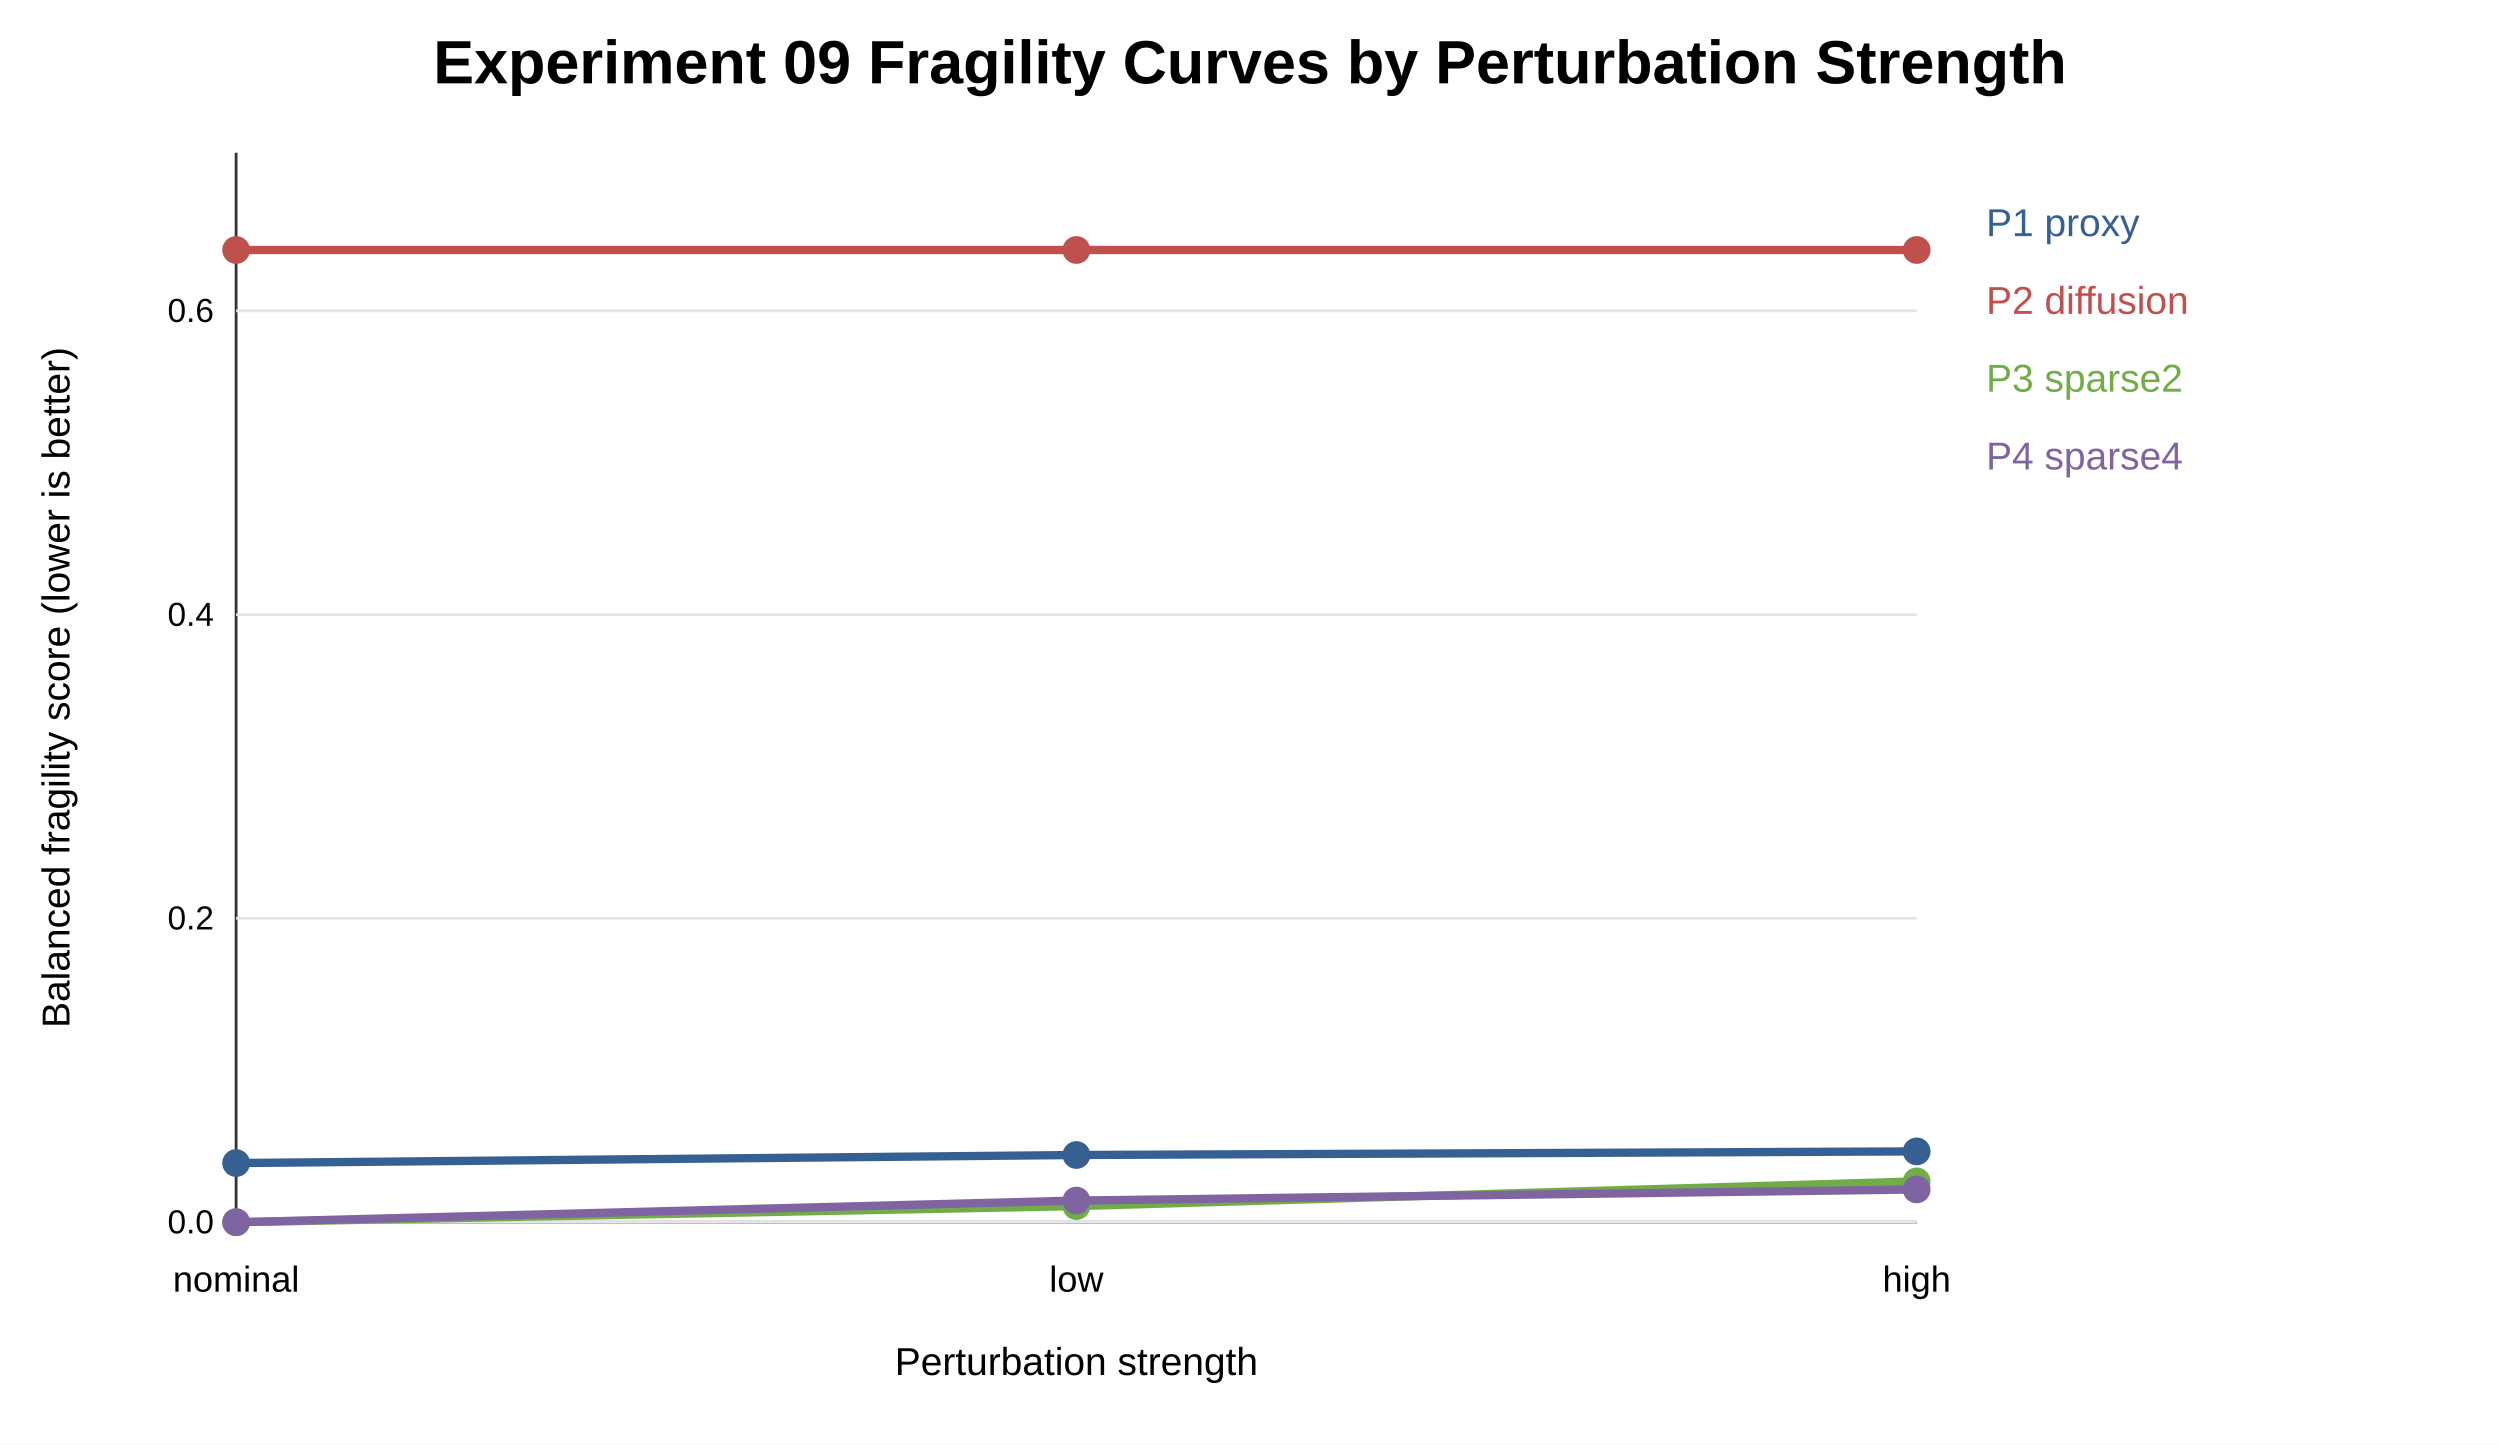
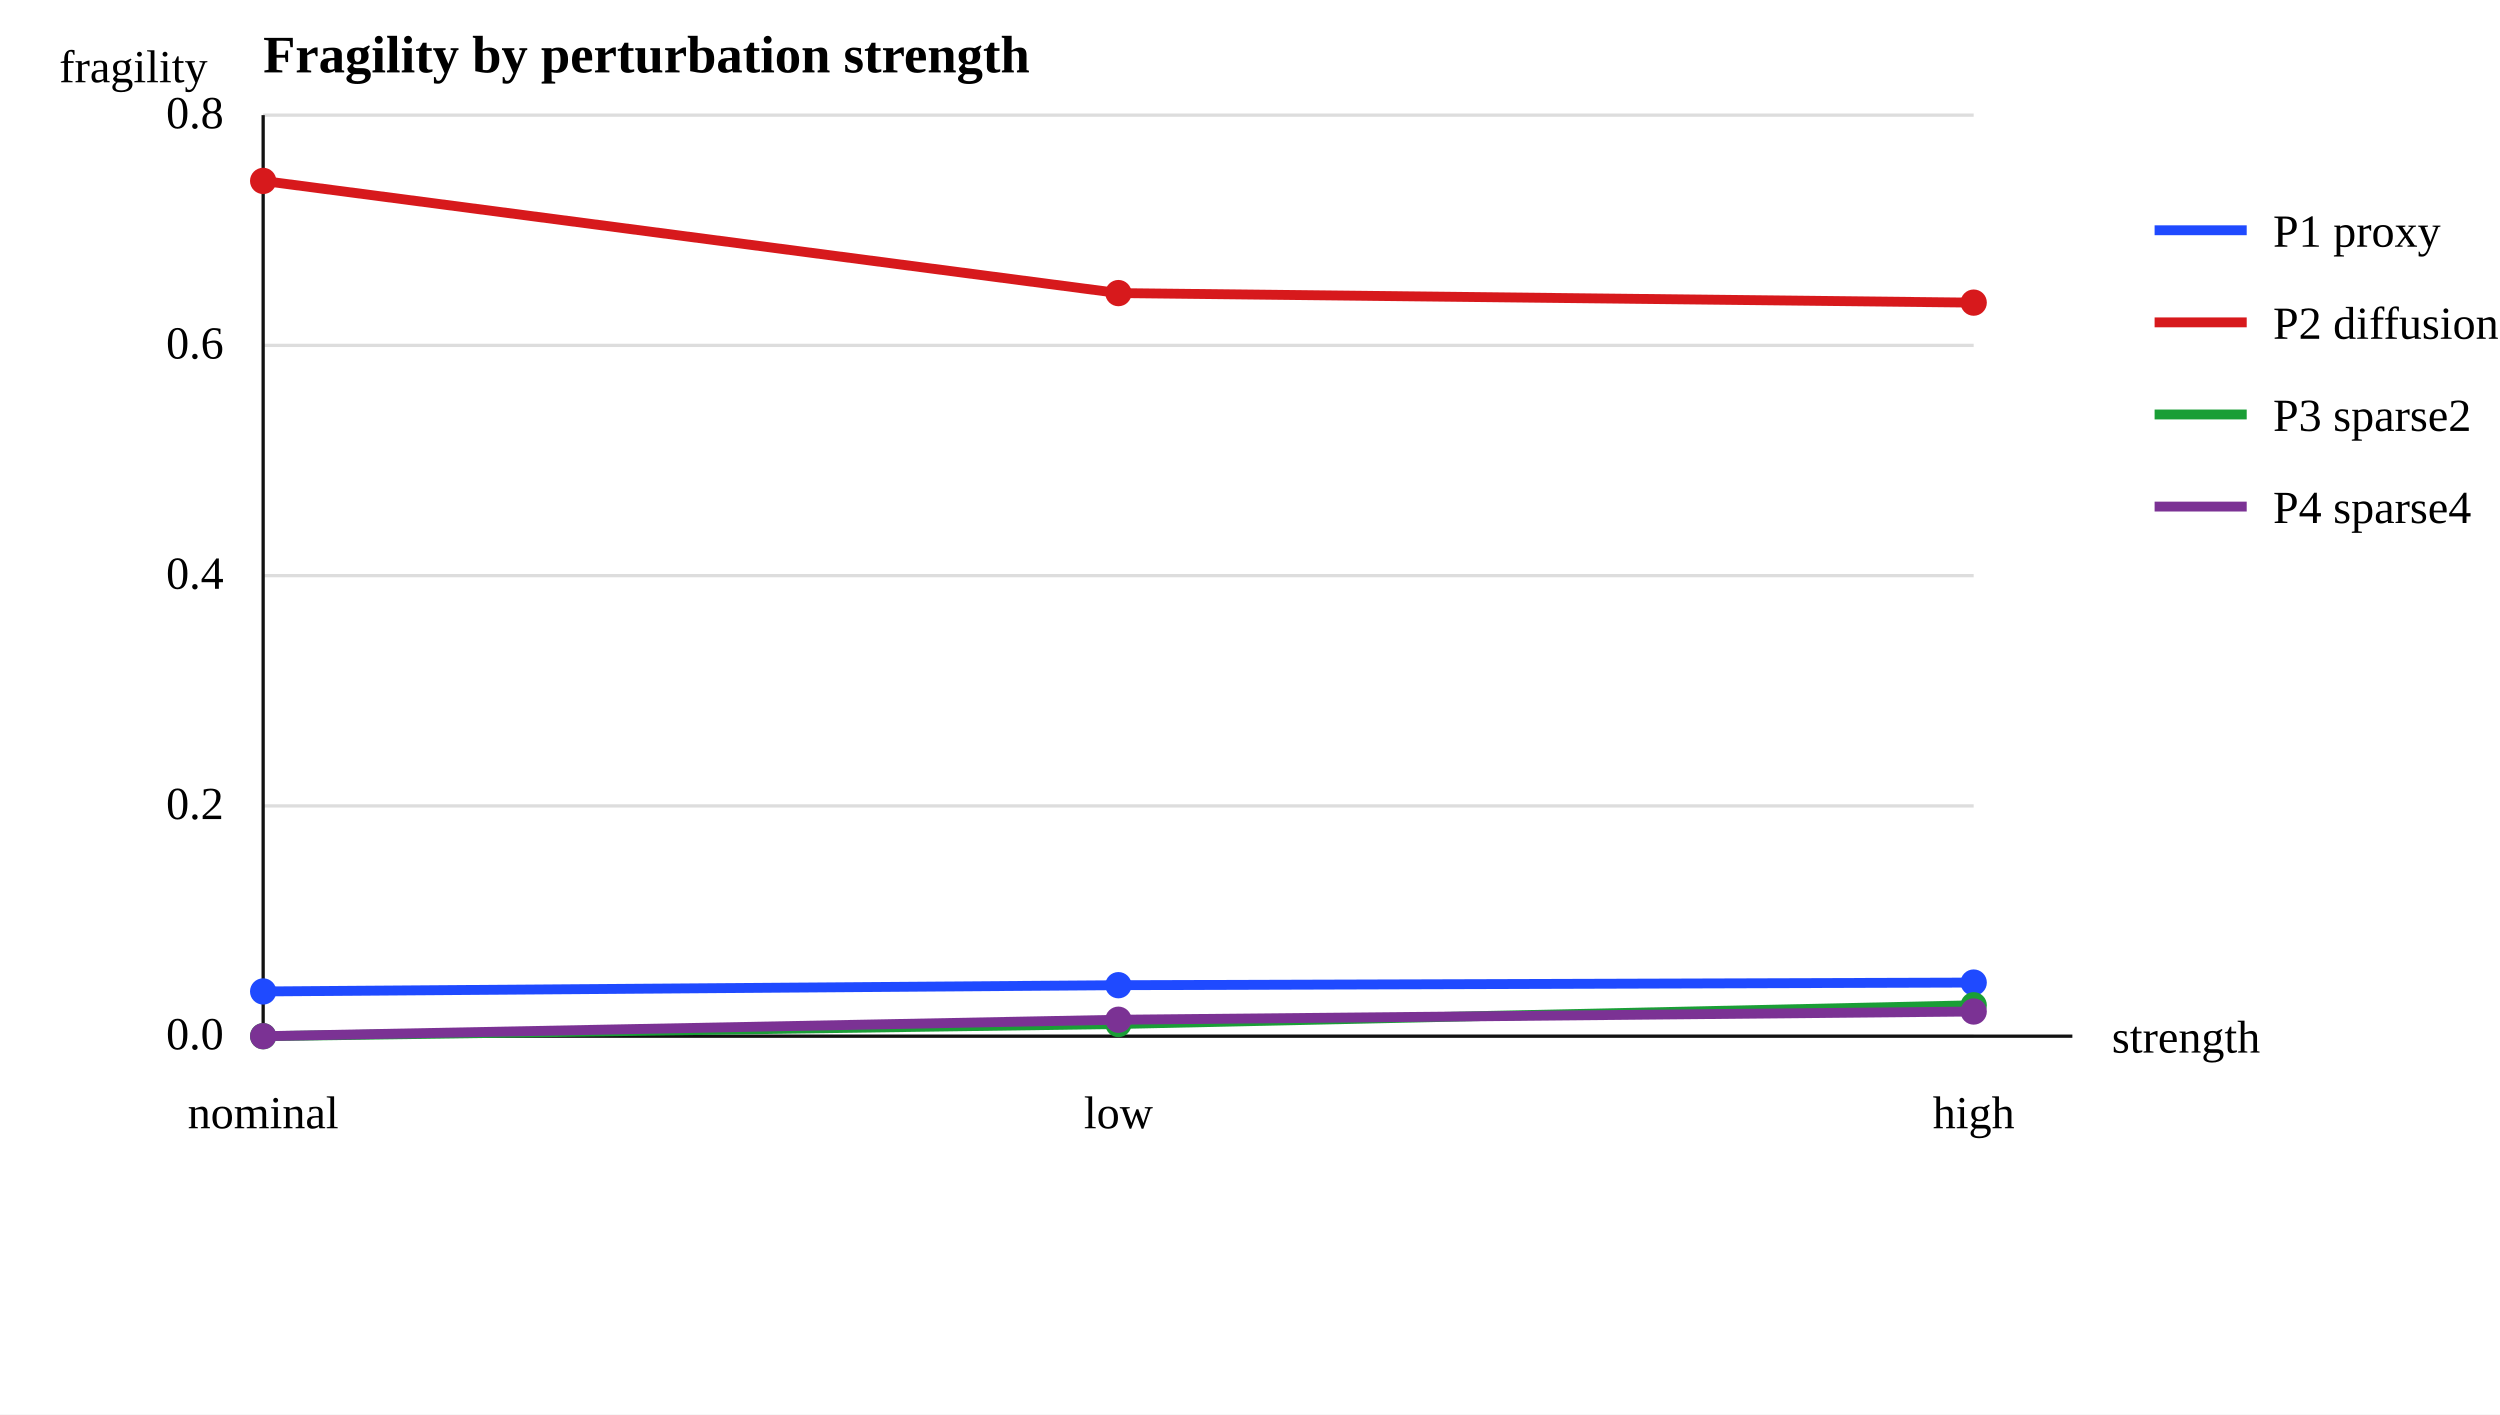
- <svg xmlns="http://www.w3.org/2000/svg" width="900" height="520" viewBox="0 0 900 520">
+ <svg xmlns="http://www.w3.org/2000/svg" width="760" height="430" viewBox="0 0 760 430">
  <rect width="100%" height="100%" fill="white" />
-   <text x="450.0" y="30" text-anchor="middle" font-family="Arial" font-size="22" font-weight="700">Experiment 09 Fragility Curves by Perturbation Strength</text>
-   <line x1="85" y1="55" x2="85" y2="440" stroke="#333" />
-   <line x1="85" y1="440" x2="690" y2="440" stroke="#333" />
-   <line x1="85" y1="440.0" x2="690" y2="440.0" stroke="#e5e5e5" />
-   <text x="77" y="444.0" text-anchor="end" font-family="Arial" font-size="12">0.0</text>
-   <line x1="85" y1="330.6" x2="690" y2="330.6" stroke="#e5e5e5" />
-   <text x="77" y="334.6" text-anchor="end" font-family="Arial" font-size="12">0.2</text>
-   <line x1="85" y1="221.3" x2="690" y2="221.3" stroke="#e5e5e5" />
-   <text x="77" y="225.3" text-anchor="end" font-family="Arial" font-size="12">0.4</text>
-   <line x1="85" y1="111.9" x2="690" y2="111.9" stroke="#e5e5e5" />
-   <text x="77" y="115.9" text-anchor="end" font-family="Arial" font-size="12">0.6</text>
-   <text x="85.0" y="465" text-anchor="middle" font-family="Arial" font-size="13">nominal</text>
-   <text x="387.5" y="465" text-anchor="middle" font-family="Arial" font-size="13">low</text>
-   <text x="690.0" y="465" text-anchor="middle" font-family="Arial" font-size="13">high</text>
-   <polyline points="85.0,418.7 387.5,415.8 690.0,414.5" fill="none" stroke="#376092" stroke-width="3" />
-   <circle cx="85.0" cy="418.7" r="5" fill="#376092" />
-   <circle cx="387.5" cy="415.8" r="5" fill="#376092" />
-   <circle cx="690.0" cy="414.5" r="5" fill="#376092" />
-   <text x="715" y="85" font-family="Arial" font-size="14" fill="#376092">P1 proxy</text>
-   <polyline points="85.0,90.0 387.5,90.0 690.0,90.0" fill="none" stroke="#c0504d" stroke-width="3" />
-   <circle cx="85.0" cy="90.0" r="5" fill="#c0504d" />
-   <circle cx="387.5" cy="90.0" r="5" fill="#c0504d" />
-   <circle cx="690.0" cy="90.0" r="5" fill="#c0504d" />
-   <text x="715" y="113" font-family="Arial" font-size="14" fill="#c0504d">P2 diffusion</text>
-   <polyline points="85.0,440.0 387.5,434.2 690.0,425.3" fill="none" stroke="#70ad47" stroke-width="3" />
-   <circle cx="85.0" cy="440.0" r="5" fill="#70ad47" />
-   <circle cx="387.5" cy="434.2" r="5" fill="#70ad47" />
-   <circle cx="690.0" cy="425.3" r="5" fill="#70ad47" />
-   <text x="715" y="141" font-family="Arial" font-size="14" fill="#70ad47">P3 sparse2</text>
-   <polyline points="85.0,440.0 387.5,432.2 690.0,428.2" fill="none" stroke="#8064a2" stroke-width="3" />
-   <circle cx="85.0" cy="440.0" r="5" fill="#8064a2" />
-   <circle cx="387.5" cy="432.2" r="5" fill="#8064a2" />
-   <circle cx="690.0" cy="428.2" r="5" fill="#8064a2" />
-   <text x="715" y="169" font-family="Arial" font-size="14" fill="#8064a2">P4 sparse4</text>
-   <text x="387.5" y="495" text-anchor="middle" font-family="Arial" font-size="14">Perturbation strength</text>
-   <text transform="translate(25 247.5) rotate(-90)" text-anchor="middle" font-family="Arial" font-size="14">Balanced fragility score (lower is better)</text>
+   <line x1="80" y1="315.0" x2="600" y2="315.0" stroke="#ddd" />
+   <text x="68" y="319.0" text-anchor="end" font-size="14">0.0</text>
+   <line x1="80" y1="245.0" x2="600" y2="245.0" stroke="#ddd" />
+   <text x="68" y="249.0" text-anchor="end" font-size="14">0.2</text>
+   <line x1="80" y1="175.0" x2="600" y2="175.0" stroke="#ddd" />
+   <text x="68" y="179.0" text-anchor="end" font-size="14">0.4</text>
+   <line x1="80" y1="105.0" x2="600" y2="105.0" stroke="#ddd" />
+   <text x="68" y="109.0" text-anchor="end" font-size="14">0.6</text>
+   <line x1="80" y1="35.0" x2="600" y2="35.0" stroke="#ddd" />
+   <text x="68" y="39.0" text-anchor="end" font-size="14">0.8</text>
+   <line x1="80" y1="315" x2="630" y2="315" stroke="#111" />
+   <line x1="80" y1="35" x2="80" y2="315" stroke="#111" />
+   <text x="80" y="22" font-size="16" font-weight="bold">Fragility by perturbation strength</text>
+   <text x="642" y="320" font-size="14">strength</text>
+   <text x="18" y="25" font-size="14">fragility</text>
+   <text x="80.0" y="343" text-anchor="middle" font-size="14">nominal</text>
+   <text x="340.0" y="343" text-anchor="middle" font-size="14">low</text>
+   <text x="600.0" y="343" text-anchor="middle" font-size="14">high</text>
+   <polyline points="80.0,301.4 340.0,299.5 600.0,298.7" fill="none" stroke="#1f4aff" stroke-width="3" />
+   <circle cx="80.0" cy="301.4" r="4" fill="#1f4aff" />
+   <circle cx="340.0" cy="299.5" r="4" fill="#1f4aff" />
+   <circle cx="600.0" cy="298.7" r="4" fill="#1f4aff" />
+   <polyline points="80.0,55.0 340.0,89.1 600.0,92.0" fill="none" stroke="#d7191c" stroke-width="3" />
+   <circle cx="80.0" cy="55.0" r="4" fill="#d7191c" />
+   <circle cx="340.0" cy="89.1" r="4" fill="#d7191c" />
+   <circle cx="600.0" cy="92.0" r="4" fill="#d7191c" />
+   <polyline points="80.0,315.0 340.0,311.3 600.0,305.6" fill="none" stroke="#1a9e36" stroke-width="3" />
+   <circle cx="80.0" cy="315.0" r="4" fill="#1a9e36" />
+   <circle cx="340.0" cy="311.3" r="4" fill="#1a9e36" />
+   <circle cx="600.0" cy="305.6" r="4" fill="#1a9e36" />
+   <polyline points="80.0,315.0 340.0,310.0 600.0,307.5" fill="none" stroke="#7b3294" stroke-width="3" />
+   <circle cx="80.0" cy="315.0" r="4" fill="#7b3294" />
+   <circle cx="340.0" cy="310.0" r="4" fill="#7b3294" />
+   <circle cx="600.0" cy="307.5" r="4" fill="#7b3294" />
+   <line x1="655" y1="70" x2="683" y2="70" stroke="#1f4aff" stroke-width="3" />
+   <text x="691" y="75" font-size="14">P1 proxy</text>
+   <line x1="655" y1="98" x2="683" y2="98" stroke="#d7191c" stroke-width="3" />
+   <text x="691" y="103" font-size="14">P2 diffusion</text>
+   <line x1="655" y1="126" x2="683" y2="126" stroke="#1a9e36" stroke-width="3" />
+   <text x="691" y="131" font-size="14">P3 sparse2</text>
+   <line x1="655" y1="154" x2="683" y2="154" stroke="#7b3294" stroke-width="3" />
+   <text x="691" y="159" font-size="14">P4 sparse4</text>
</svg>
